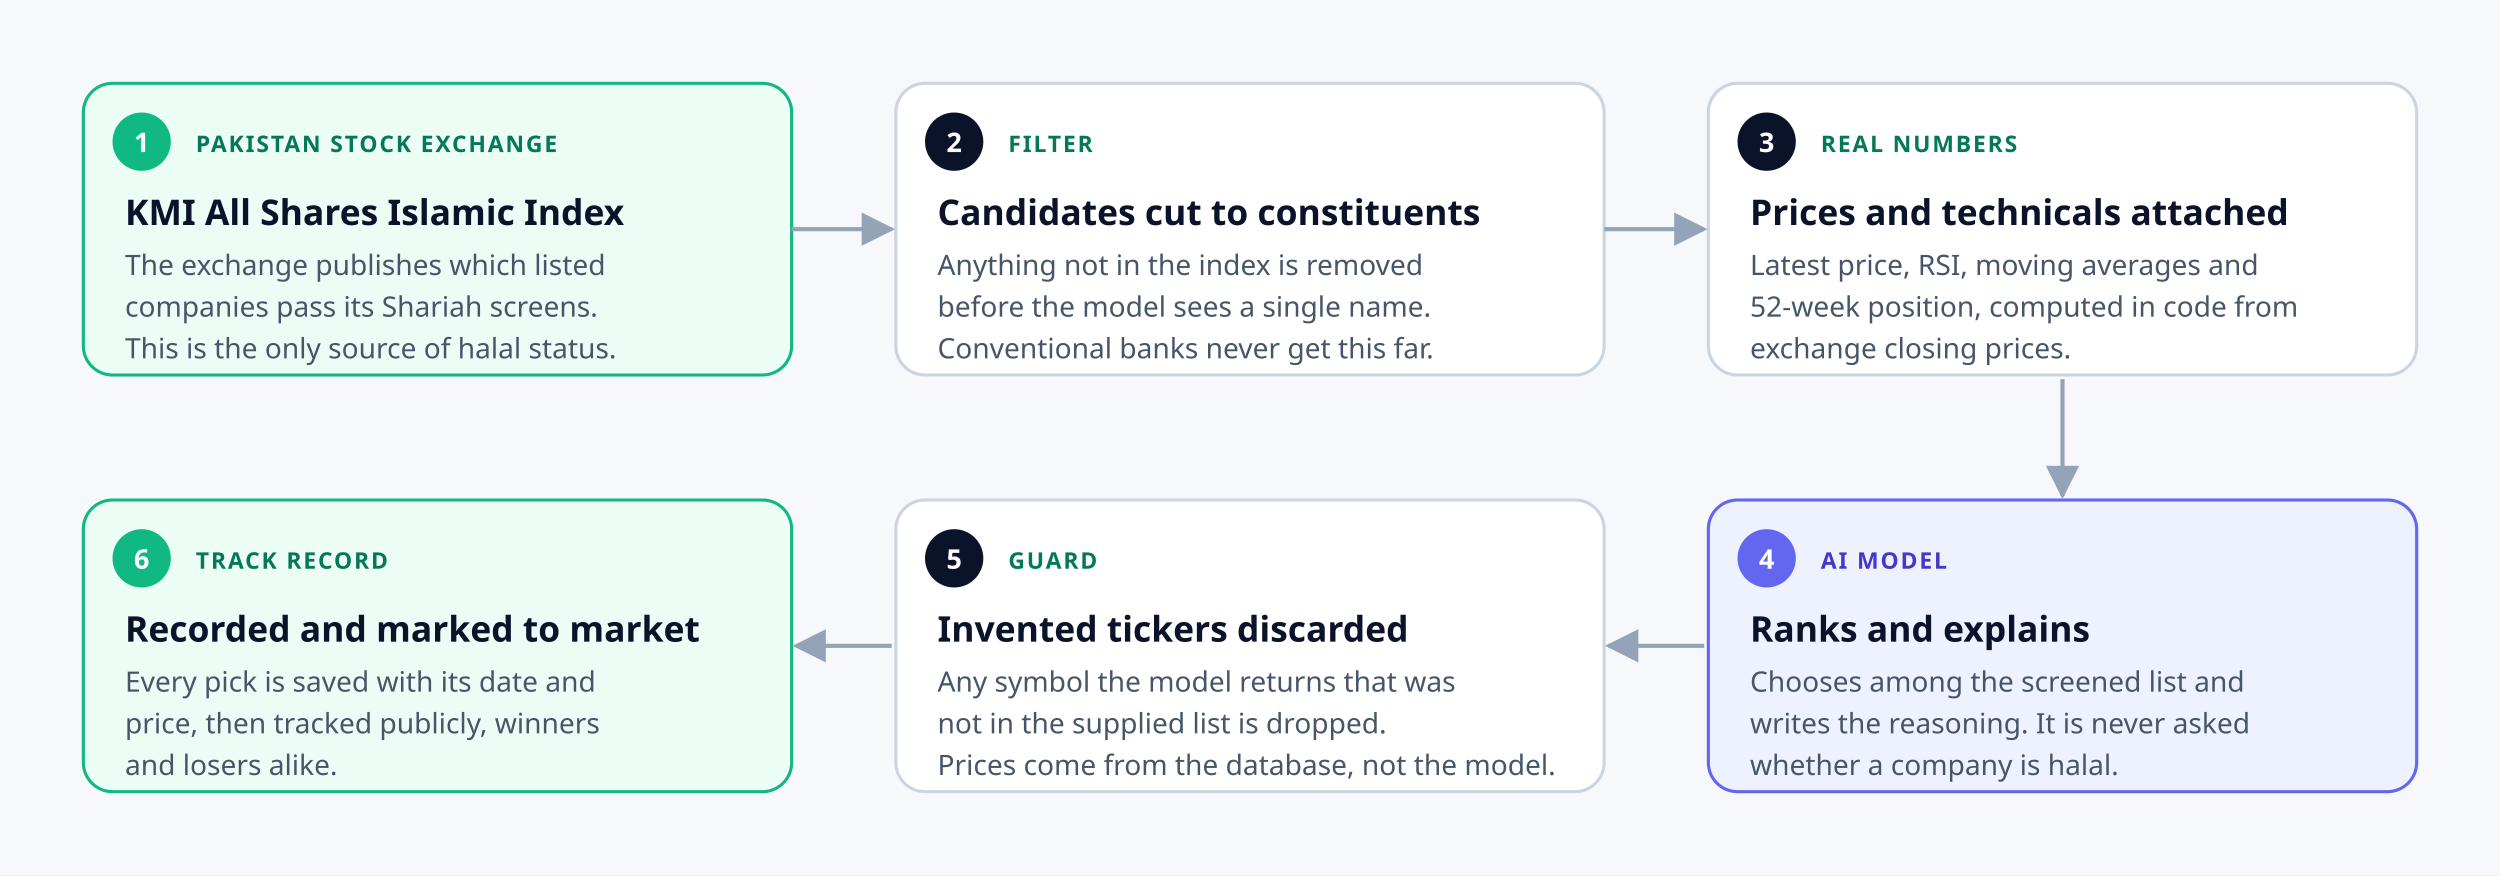
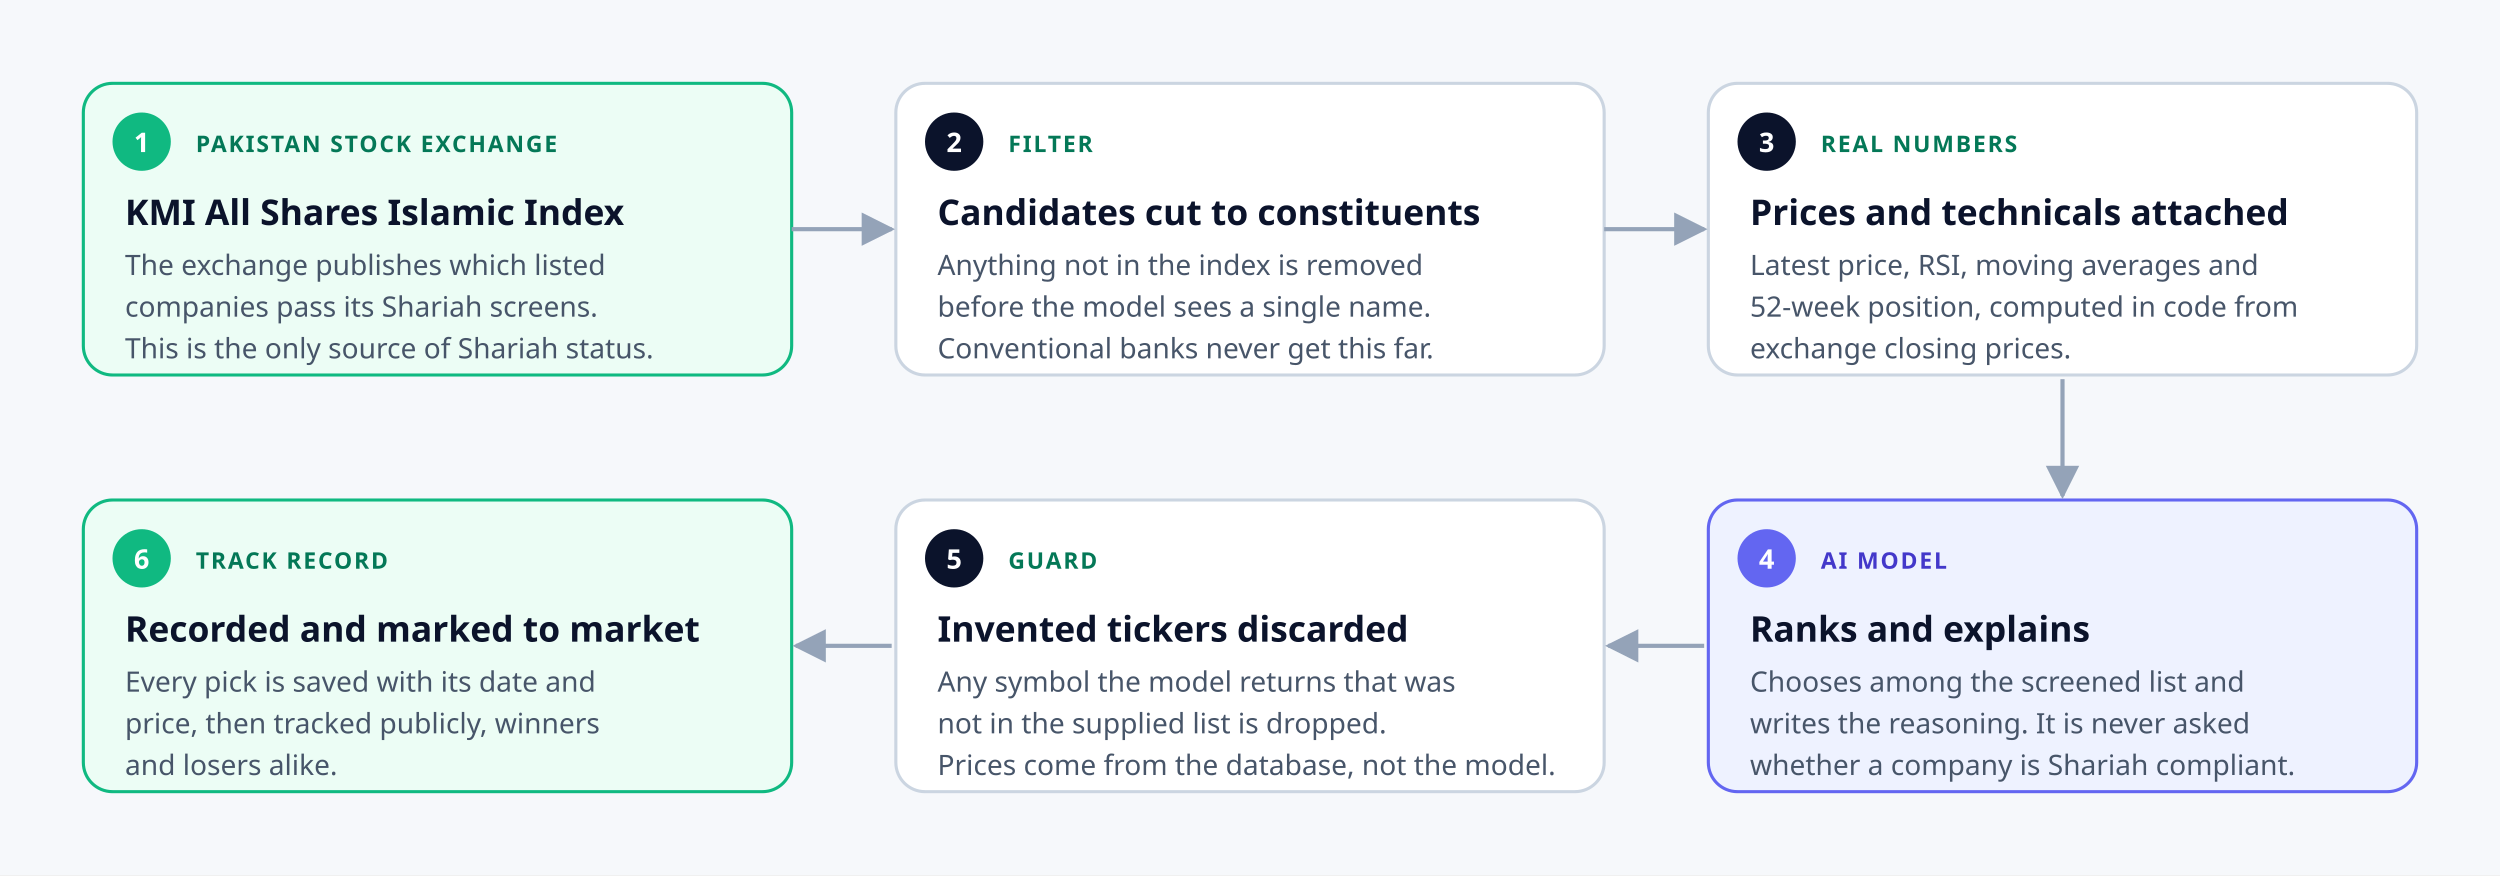
<svg xmlns="http://www.w3.org/2000/svg" viewBox="0 0 1200 420" width="1200" height="420" role="img" aria-labelledby="t d">
  <defs>
    <marker id="arrow" viewBox="0 0 10 10" refX="9" refY="5" markerWidth="8" markerHeight="8" orient="auto-start-reverse">
      <path d="M0,0 L10,5 L0,10 z" fill="#94a3b8" />
    </marker>
    <style>
      .box{fill:#ffffff;stroke:#cbd5e1;stroke-width:1.5;rx:14}
      .exchange{fill:#ecfdf5;stroke:#10b981}
      .ai{fill:#eef2ff;stroke:#6366f1}
      .h{font:700 17px 'DM Sans',system-ui,sans-serif;fill:#0b132b}
      .s{font:400 13.5px 'DM Sans',system-ui,sans-serif;fill:#475569}
      .tag{font:700 11px 'DM Sans',system-ui,sans-serif;letter-spacing:.08em;fill:#047857}
      .tagai{fill:#4338ca}
      .n{font:700 13px 'DM Sans',system-ui,sans-serif;fill:#ffffff}
    </style>
  </defs>
  <rect width="1200" height="420" fill="#f6f8fb" />
  <g transform="translate(40,40)">
    <rect class="box exchange" width="340" height="140" rx="14" />
    <circle cx="28" cy="28" r="14" fill="#10b981" />
    <text class="n" x="28" y="33" text-anchor="middle">1</text>
    <text class="tag" x="54" y="33">PAKISTAN STOCK EXCHANGE</text>
    <text class="h" x="20" y="68">KMI All Shares Islamic Index</text>
    <text class="s" x="20" y="92">The exchange publishes which listed</text>
    <text class="s" x="20" y="112">companies pass its Shariah screens.</text>
-     <text class="s" x="20" y="132">This is the only source of halal status.</text>
+     <text class="s" x="20" y="132">This is the only source of Shariah status.</text>
  </g>
  <g transform="translate(430,40)">
    <rect class="box" width="340" height="140" rx="14" />
    <circle cx="28" cy="28" r="14" fill="#0b132b" />
    <text class="n" x="28" y="33" text-anchor="middle">2</text>
    <text class="tag" x="54" y="33" fill="#475569">FILTER</text>
    <text class="h" x="20" y="68">Candidates cut to constituents</text>
    <text class="s" x="20" y="92">Anything not in the index is removed</text>
    <text class="s" x="20" y="112">before the model sees a single name.</text>
    <text class="s" x="20" y="132">Conventional banks never get this far.</text>
  </g>
  <g transform="translate(820,40)">
    <rect class="box" width="340" height="140" rx="14" />
    <circle cx="28" cy="28" r="14" fill="#0b132b" />
    <text class="n" x="28" y="33" text-anchor="middle">3</text>
    <text class="tag" x="54" y="33" fill="#475569">REAL NUMBERS</text>
    <text class="h" x="20" y="68">Prices and technicals attached</text>
    <text class="s" x="20" y="92">Latest price, RSI, moving averages and</text>
    <text class="s" x="20" y="112">52-week position, computed in code from</text>
    <text class="s" x="20" y="132">exchange closing prices.</text>
  </g>
  <g transform="translate(820,240)">
    <rect class="box ai" width="340" height="140" rx="14" />
    <circle cx="28" cy="28" r="14" fill="#6366f1" />
    <text class="n" x="28" y="33" text-anchor="middle">4</text>
    <text class="tag tagai" x="54" y="33">AI MODEL</text>
    <text class="h" x="20" y="68">Ranks and explains</text>
    <text class="s" x="20" y="92">Chooses among the screened list and</text>
    <text class="s" x="20" y="112">writes the reasoning. It is never asked</text>
-     <text class="s" x="20" y="132">whether a company is halal.</text>
+     <text class="s" x="20" y="132">whether a company is Shariah compliant.</text>
  </g>
  <g transform="translate(430,240)">
    <rect class="box" width="340" height="140" rx="14" />
    <circle cx="28" cy="28" r="14" fill="#0b132b" />
    <text class="n" x="28" y="33" text-anchor="middle">5</text>
    <text class="tag" x="54" y="33" fill="#475569">GUARD</text>
    <text class="h" x="20" y="68">Invented tickers discarded</text>
    <text class="s" x="20" y="92">Any symbol the model returns that was</text>
    <text class="s" x="20" y="112">not in the supplied list is dropped.</text>
    <text class="s" x="20" y="132">Prices come from the database, not the model.</text>
  </g>
  <g transform="translate(40,240)">
    <rect class="box exchange" width="340" height="140" rx="14" />
    <circle cx="28" cy="28" r="14" fill="#10b981" />
    <text class="n" x="28" y="33" text-anchor="middle">6</text>
    <text class="tag" x="54" y="33">TRACK RECORD</text>
    <text class="h" x="20" y="68">Recorded and marked to market</text>
    <text class="s" x="20" y="92">Every pick is saved with its date and</text>
    <text class="s" x="20" y="112">price, then tracked publicly, winners</text>
    <text class="s" x="20" y="132">and losers alike.</text>
  </g>
  <path d="M380,110 L428,110" stroke="#94a3b8" stroke-width="2" marker-end="url(#arrow)" />
  <path d="M770,110 L818,110" stroke="#94a3b8" stroke-width="2" marker-end="url(#arrow)" />
  <path d="M990,182 L990,238" stroke="#94a3b8" stroke-width="2" marker-end="url(#arrow)" />
  <path d="M818,310 L772,310" stroke="#94a3b8" stroke-width="2" marker-end="url(#arrow)" />
  <path d="M428,310 L382,310" stroke="#94a3b8" stroke-width="2" marker-end="url(#arrow)" />
</svg>
